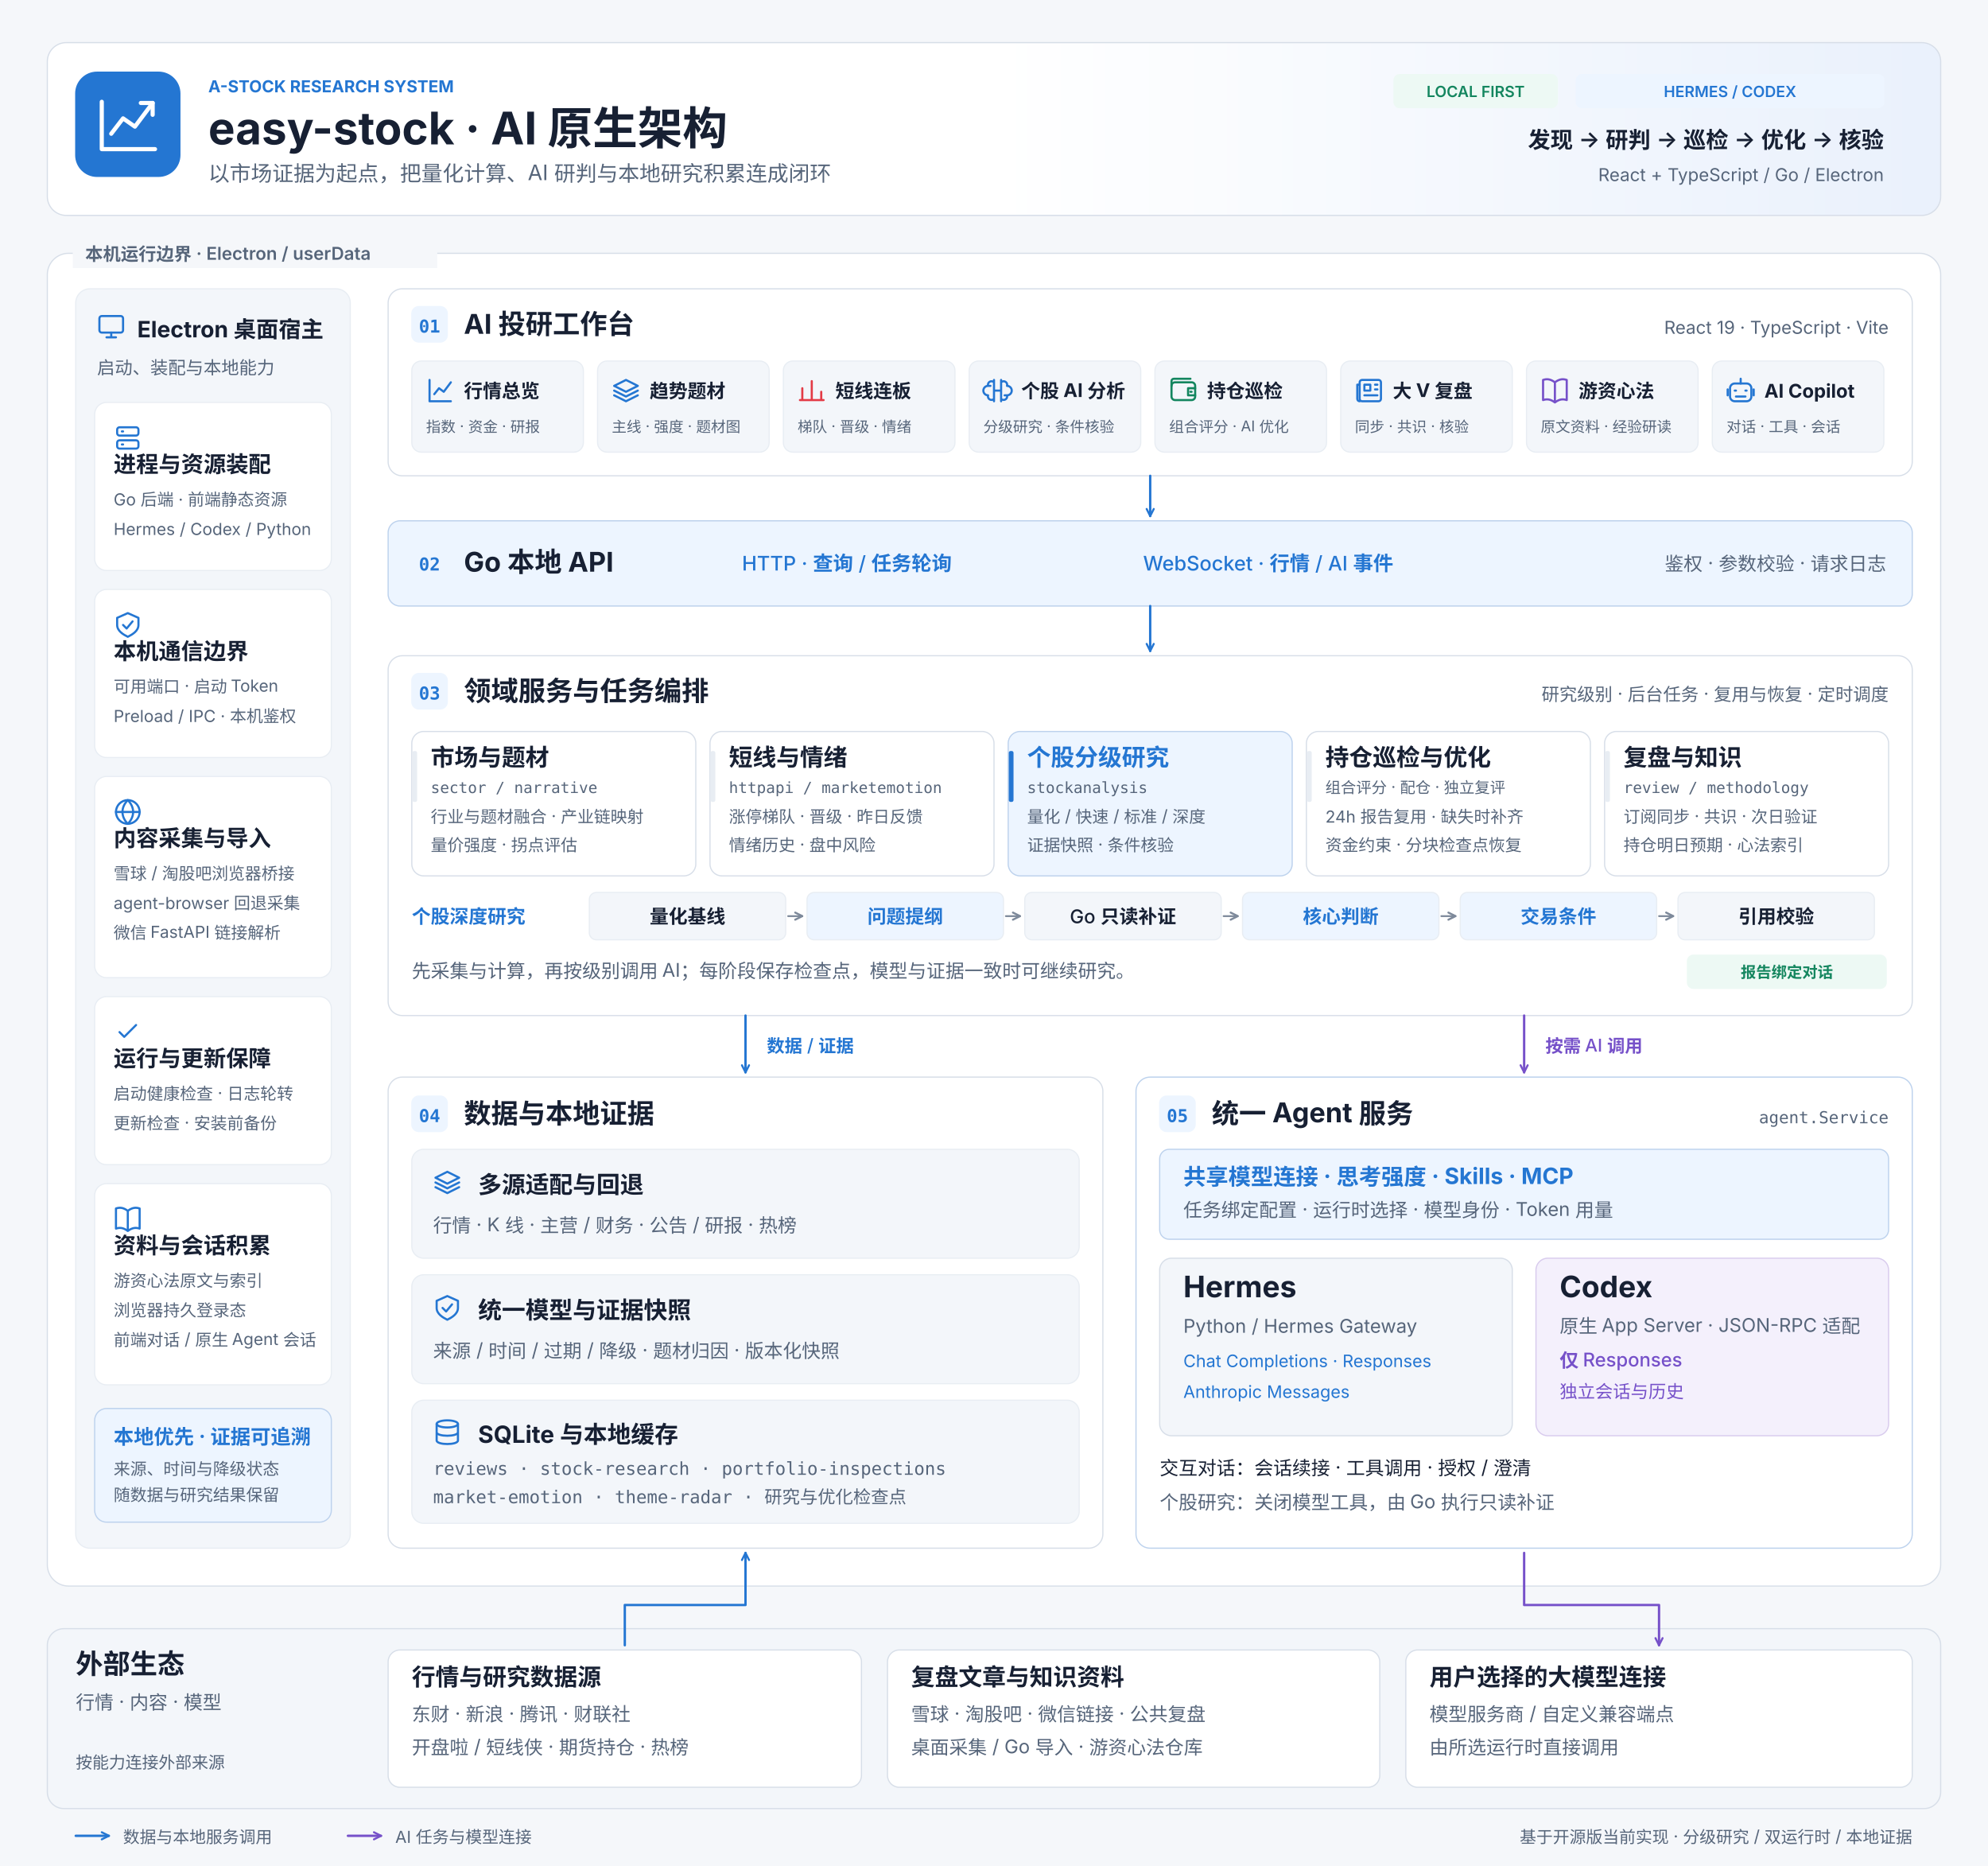
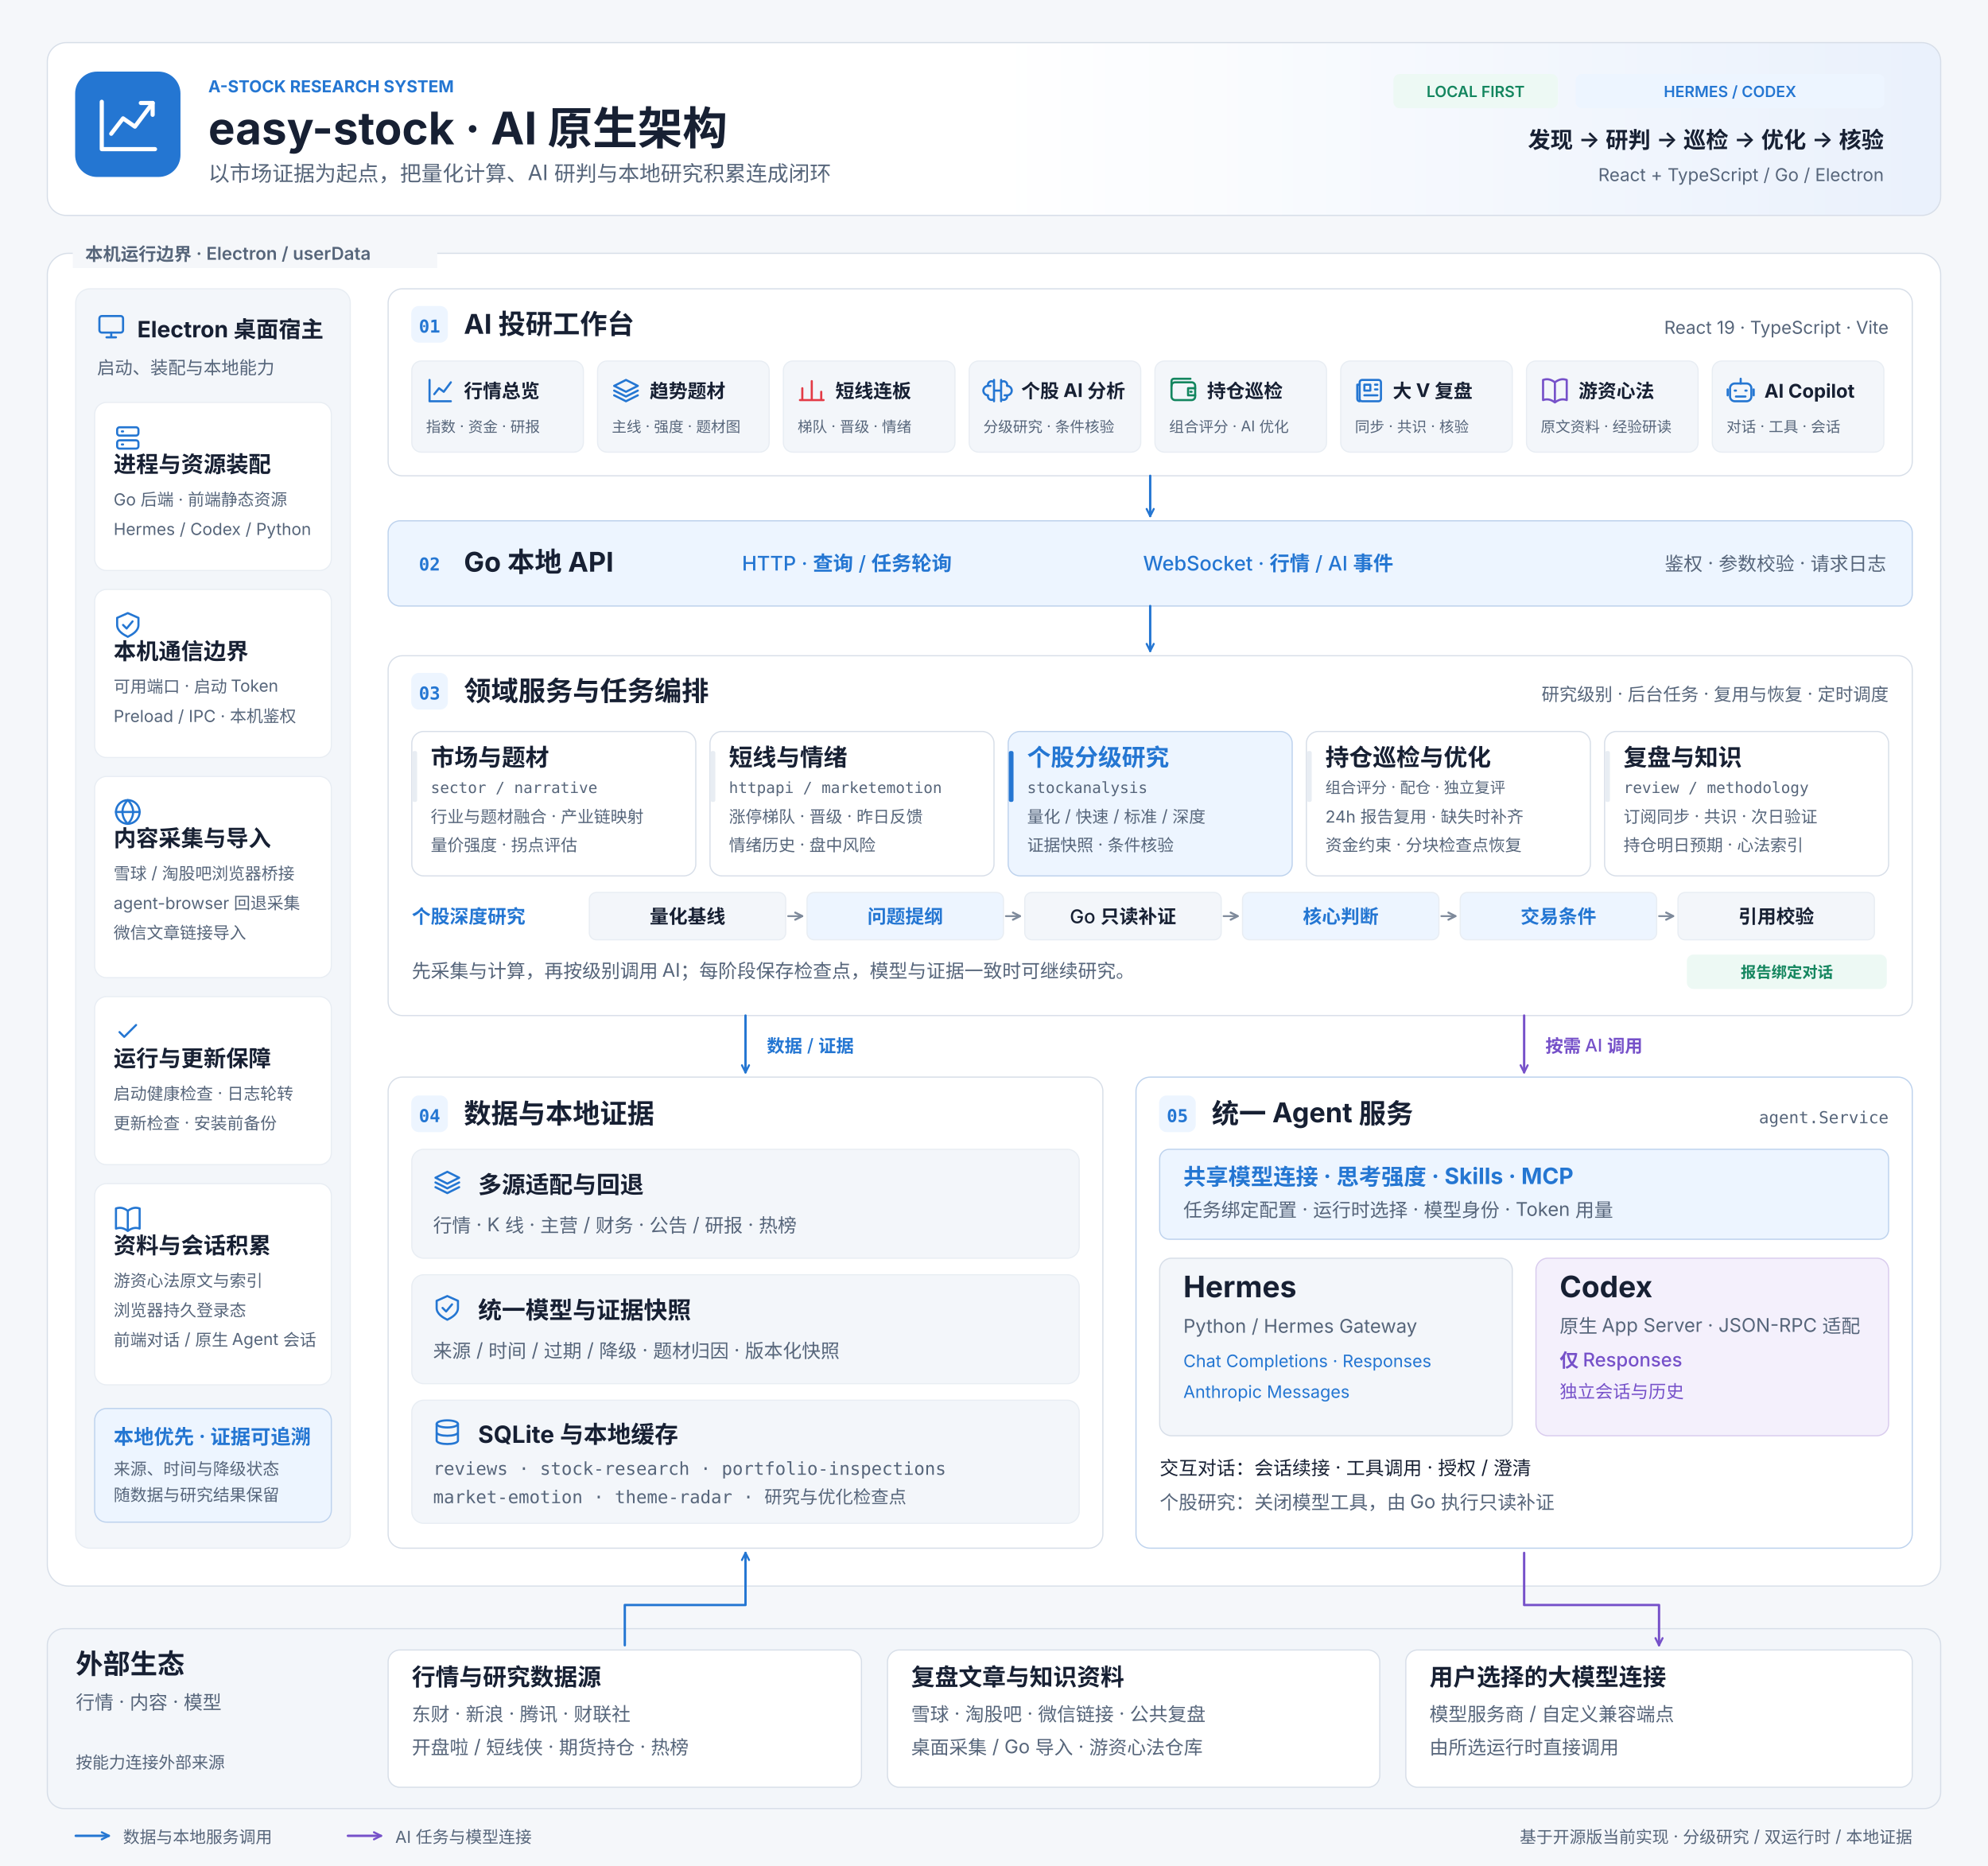
<svg xmlns="http://www.w3.org/2000/svg" width="1680" height="1576" viewBox="0 0 1680 1576" role="img" aria-labelledby="title desc">
  <defs>
    <linearGradient id="hero" x1="0" y1="0" x2="1" y2="0">
      <stop stop-color="#ffffff" />
      <stop offset=".5" stop-color="#ffffff" />
      <stop offset="1" stop-color="#eaf1fc" />
    </linearGradient>
    <marker id="arrowData" markerWidth="8" markerHeight="8" refX="7" refY="4" orient="auto-start-reverse" markerUnits="userSpaceOnUse">
      <path d="M1 1 7 4 1 7" fill="none" stroke="#2476d2" stroke-width="1.7" stroke-linecap="round" stroke-linejoin="round" />
    </marker>
    <marker id="arrowAI" markerWidth="8" markerHeight="8" refX="7" refY="4" orient="auto-start-reverse" markerUnits="userSpaceOnUse">
      <path d="M1 1 7 4 1 7" fill="none" stroke="#7651c9" stroke-width="1.7" stroke-linecap="round" stroke-linejoin="round" />
    </marker>
    <marker id="arrowGray" markerWidth="8" markerHeight="8" refX="7" refY="4" orient="auto-start-reverse" markerUnits="userSpaceOnUse">
      <path d="M1 1 7 4 1 7" fill="none" stroke="#7d899a" stroke-width="1.7" stroke-linecap="round" stroke-linejoin="round" />
    </marker>
    <style>text { font-family: Inter, "PingFang SC", "Microsoft YaHei", "Noto Sans CJK SC", system-ui, sans-serif; } .mono { font-family: "SFMono-Regular", Consolas, monospace; } </style>
  </defs>
  <rect x="0" y="0" width="1680" height="1576" rx="0" fill="#f5f7fa" stroke="#f5f7fa" />
  <rect x="40" y="36" width="1600" height="146" rx="16" fill="url(#hero)" stroke="#d7dee8" />
  <rect x="64" y="61" width="88" height="88" rx="18" fill="#2476d2" stroke="#2476d2" />
  <g transform="translate(84 83)" fill="none" stroke="#ffffff" stroke-width="3.5" stroke-linecap="round" stroke-linejoin="round">
    <path d="M2 3v40h45M10 30l10-13 10 7 15-20" />
    <path d="M35 4h10v10" />
  </g>
  <text x="176" y="78" font-size="14" fill="#2476d2" font-weight="650">A-STOCK RESEARCH SYSTEM</text>
  <text x="176" y="122" font-size="38" fill="#172033" font-weight="750">easy-stock · AI 原生架构</text>
  <text x="176" y="153" font-size="18" fill="#56657a" font-weight="400">以市场证据为起点，把量化计算、AI 研判与本地研究积累连成闭环</text>
  <rect x="1178" y="63" width="138" height="28" rx="5" fill="#edf9f4" stroke="#edf9f4" />
  <text x="1247.0" y="82" font-size="13" fill="#14865f" font-weight="600" text-anchor="middle">LOCAL FIRST</text>
  <rect x="1332" y="63" width="260" height="28" rx="5" fill="#edf5ff" stroke="#edf5ff" />
  <text x="1462.0" y="82" font-size="13" fill="#2476d2" font-weight="600" text-anchor="middle">HERMES / CODEX</text>
  <text x="1592" y="125" font-size="19" fill="#172033" font-weight="600" text-anchor="end">发现 → 研判 → 巡检 → 优化 → 核验</text>
  <text x="1592" y="153" font-size="15" fill="#56657a" font-weight="400" text-anchor="end">React + TypeScript  /  Go  /  Electron</text>
  <rect x="40" y="214" width="1600" height="1126" rx="18" fill="#ffffff" stroke="#d7dee8" />
  <rect x="62" y="202" width="307" height="24" rx="0" fill="#f5f7fa" stroke="#f5f7fa" />
  <text x="72" y="220" font-size="15" fill="#56657a" font-weight="600">本机运行边界 · Electron / userData</text>
  <rect x="64" y="244" width="232" height="1064" rx="12" fill="#f3f6fa" stroke="#e8edf3" />
  <g transform="translate(82 264)" fill="none" stroke="#2476d2" stroke-width="1.8" stroke-linecap="round" stroke-linejoin="round">
    <rect x="2" y="3" width="20" height="14" rx="2" />
    <path d="M8 21h8M12 17v4" />
  </g>
  <text x="116" y="285" font-size="19" fill="#172033" font-weight="700">Electron 桌面宿主</text>
  <text x="82" y="316" font-size="15" fill="#56657a" font-weight="400">启动、装配与本地能力</text>
  <rect x="80" y="340" width="200" height="142" rx="10" fill="#ffffff" stroke="#e8edf3" />
  <g transform="translate(96 358)" fill="none" stroke="#2476d2" stroke-width="1.8" stroke-linecap="round" stroke-linejoin="round">
    <rect x="3" y="3" width="18" height="7" rx="2" />
    <rect x="3" y="14" width="18" height="7" rx="2" />
    <path d="M7 6.5h1M7 17.5h1" />
  </g>
  <text x="96" y="399" font-size="19" fill="#172033" font-weight="650">进程与资源装配</text>
  <text x="96" y="427" font-size="14" fill="#56657a" font-weight="400">Go 后端 · 前端静态资源</text>
  <text x="96" y="452" font-size="14" fill="#56657a" font-weight="400">Hermes / Codex / Python</text>
  <rect x="80" y="498" width="200" height="142" rx="10" fill="#ffffff" stroke="#e8edf3" />
  <g transform="translate(96 516)" fill="none" stroke="#2476d2" stroke-width="1.8" stroke-linecap="round" stroke-linejoin="round">
    <path d="M12 2 3 6v6c0 5 5 8 9 10 4-2 9-5 9-10V6zM8 12l3 3 5-6" />
  </g>
  <text x="96" y="557" font-size="19" fill="#172033" font-weight="650">本机通信边界</text>
  <text x="96" y="585" font-size="14" fill="#56657a" font-weight="400">可用端口 · 启动 Token</text>
  <text x="96" y="610" font-size="14" fill="#56657a" font-weight="400">Preload / IPC · 本机鉴权</text>
  <rect x="80" y="656" width="200" height="170" rx="10" fill="#ffffff" stroke="#e8edf3" />
  <g transform="translate(96 674)" fill="none" stroke="#2476d2" stroke-width="1.8" stroke-linecap="round" stroke-linejoin="round">
    <circle cx="12" cy="12" r="10" />
    <path d="M2 12h20M12 2c-6 6-6 14 0 20 6-6 6-14 0-20" />
  </g>
  <text x="96" y="715" font-size="19" fill="#172033" font-weight="650">内容采集与导入</text>
  <text x="96" y="743" font-size="14" fill="#56657a" font-weight="400">雪球 / 淘股吧浏览器桥接</text>
  <text x="96" y="768" font-size="14" fill="#56657a" font-weight="400">agent-browser 回退采集</text>
-   <text x="96" y="793" font-size="14" fill="#56657a" font-weight="400">微信 FastAPI 链接解析</text>
+   <text x="96" y="793" font-size="14" fill="#56657a" font-weight="400">微信文章链接导入</text>
  <rect x="80" y="842" width="200" height="142" rx="10" fill="#ffffff" stroke="#e8edf3" />
  <g transform="translate(96 860)" fill="none" stroke="#2476d2" stroke-width="1.8" stroke-linecap="round" stroke-linejoin="round">
    <path d="m5 12 4 4L19 6" />
  </g>
  <text x="96" y="901" font-size="19" fill="#172033" font-weight="650">运行与更新保障</text>
  <text x="96" y="929" font-size="14" fill="#56657a" font-weight="400">启动健康检查 · 日志轮转</text>
  <text x="96" y="954" font-size="14" fill="#56657a" font-weight="400">更新检查 · 安装前备份</text>
  <rect x="80" y="1000" width="200" height="170" rx="10" fill="#ffffff" stroke="#e8edf3" />
  <g transform="translate(96 1018)" fill="none" stroke="#2476d2" stroke-width="1.8" stroke-linecap="round" stroke-linejoin="round">
    <path d="M12 5C8 2 5 2 2 3v17c3-1 6-1 10 2 4-3 7-3 10-2V3c-3-1-6-1-10 2v17" />
  </g>
  <text x="96" y="1059" font-size="19" fill="#172033" font-weight="650">资料与会话积累</text>
  <text x="96" y="1087" font-size="14" fill="#56657a" font-weight="400">游资心法原文与索引</text>
  <text x="96" y="1112" font-size="14" fill="#56657a" font-weight="400">浏览器持久登录态</text>
  <text x="96" y="1137" font-size="14" fill="#56657a" font-weight="400">前端对话 / 原生 Agent 会话</text>
  <rect x="80" y="1190" width="200" height="96" rx="10" fill="#edf5ff" stroke="#bdd2ed" />
  <text x="96" y="1220" font-size="17" fill="#2476d2" font-weight="650">本地优先 · 证据可追溯</text>
  <text x="96" y="1246" font-size="14" fill="#56657a" font-weight="400">来源、时间与降级状态</text>
  <text x="96" y="1268" font-size="14" fill="#56657a" font-weight="400">随数据与研究结果保留</text>
  <rect x="328" y="244" width="1288" height="158" rx="12" fill="#ffffff" stroke="#d7dee8" />
  <rect x="348" y="259" width="30" height="30" rx="6" fill="#edf5ff" stroke="#edf5ff" />
  <text x="363" y="281" font-size="15" fill="#2476d2" font-weight="700" text-anchor="middle" class="mono">01</text>
  <text x="392" y="282" font-size="23" fill="#172033" font-weight="700">AI 投研工作台</text>
  <text x="1596" y="282" font-size="15" fill="#56657a" font-weight="400" text-anchor="end">React 19 · TypeScript · Vite</text>
  <rect x="348" y="305" width="145" height="77" rx="8" fill="#f3f6fa" stroke="#e8edf3" />
  <g transform="translate(360 318)" fill="none" stroke="#2476d2" stroke-width="1.8" stroke-linecap="round" stroke-linejoin="round">
    <path d="M3 3v18h18M7 15l4-5 4 3 6-8" />
  </g>
  <text x="392" y="336" font-size="16" fill="#172033" font-weight="650">行情总览</text>
  <text x="360" y="365" font-size="12.5" fill="#56657a" font-weight="400">指数 · 资金 · 研报</text>
  <rect x="505" y="305" width="145" height="77" rx="8" fill="#f3f6fa" stroke="#e8edf3" />
  <g transform="translate(517 318)" fill="none" stroke="#2476d2" stroke-width="1.8" stroke-linecap="round" stroke-linejoin="round">
    <path d="m12 3 10 5-10 5L2 8zM2 12l10 5 10-5M2 16l10 5 10-5" />
  </g>
  <text x="549" y="336" font-size="16" fill="#172033" font-weight="650">趋势题材</text>
  <text x="517" y="365" font-size="12.5" fill="#56657a" font-weight="400">主线 · 强度 · 题材图</text>
  <rect x="662" y="305" width="145" height="77" rx="8" fill="#f3f6fa" stroke="#e8edf3" />
  <g transform="translate(674 318)" fill="none" stroke="#e33b46" stroke-width="1.8" stroke-linecap="round" stroke-linejoin="round">
    <path d="M4 20V10M12 20V4M20 20v-7M2 20h20" />
  </g>
  <text x="706" y="336" font-size="16" fill="#172033" font-weight="650">短线连板</text>
  <text x="674" y="365" font-size="12.5" fill="#56657a" font-weight="400">梯队 · 晋级 · 情绪</text>
  <rect x="819" y="305" width="145" height="77" rx="8" fill="#f3f6fa" stroke="#e8edf3" />
  <g transform="translate(831 318)" fill="none" stroke="#2476d2" stroke-width="1.8" stroke-linecap="round" stroke-linejoin="round">
    <path d="M9 5a3 3 0 0 0-5 3 4 4 0 0 0 0 8 3 3 0 0 0 5 3M15 5a3 3 0 0 1 5 3 4 4 0 0 1 0 8 3 3 0 0 1-5 3M9 3v18M15 3v18M4 8h2M18 16h2M9 12h6" />
  </g>
  <text x="863" y="336" font-size="16" fill="#172033" font-weight="650">个股 AI 分析</text>
  <text x="831" y="365" font-size="12.5" fill="#56657a" font-weight="400">分级研究 · 条件核验</text>
  <rect x="976" y="305" width="145" height="77" rx="8" fill="#f3f6fa" stroke="#e8edf3" />
  <g transform="translate(988 318)" fill="none" stroke="#14865f" stroke-width="1.8" stroke-linecap="round" stroke-linejoin="round">
    <rect x="2" y="5" width="20" height="15" rx="3" />
    <path d="M2 8V4a2 2 0 0 1 2-2h14M22 10h-6v6h6M18 13h1" />
  </g>
  <text x="1020" y="336" font-size="16" fill="#172033" font-weight="650">持仓巡检</text>
  <text x="988" y="365" font-size="12.5" fill="#56657a" font-weight="400">组合评分 · AI 优化</text>
  <rect x="1133" y="305" width="145" height="77" rx="8" fill="#f3f6fa" stroke="#e8edf3" />
  <g transform="translate(1145 318)" fill="none" stroke="#2476d2" stroke-width="1.8" stroke-linecap="round" stroke-linejoin="round">
    <rect x="4" y="3" width="18" height="18" rx="2" />
    <path d="M4 7H2v12a2 2 0 0 0 2 2M8 7h5v5H8zM17 7h2M17 11h2M8 16h11" />
  </g>
  <text x="1177" y="336" font-size="16" fill="#172033" font-weight="650">大 V 复盘</text>
  <text x="1145" y="365" font-size="12.5" fill="#56657a" font-weight="400">同步 · 共识 · 核验</text>
  <rect x="1290" y="305" width="145" height="77" rx="8" fill="#f3f6fa" stroke="#e8edf3" />
  <g transform="translate(1302 318)" fill="none" stroke="#7651c9" stroke-width="1.8" stroke-linecap="round" stroke-linejoin="round">
    <path d="M12 5C8 2 5 2 2 3v17c3-1 6-1 10 2 4-3 7-3 10-2V3c-3-1-6-1-10 2v17" />
  </g>
  <text x="1334" y="336" font-size="16" fill="#172033" font-weight="650">游资心法</text>
  <text x="1302" y="365" font-size="12.5" fill="#56657a" font-weight="400">原文资料 · 经验研读</text>
  <rect x="1447" y="305" width="145" height="77" rx="8" fill="#f3f6fa" stroke="#e8edf3" />
  <g transform="translate(1459 318)" fill="none" stroke="#2476d2" stroke-width="1.8" stroke-linecap="round" stroke-linejoin="round">
    <rect x="3" y="6" width="18" height="15" rx="4" />
    <path d="M12 2v4M7 12h1M16 12h1M8 17h8M1 11v5M23 11v5" />
  </g>
  <text x="1491" y="336" font-size="16" fill="#172033" font-weight="650">AI Copilot</text>
  <text x="1459" y="365" font-size="12.5" fill="#56657a" font-weight="400">对话 · 工具 · 会话</text>
  <path d="M972 402V436" fill="none" stroke="#2476d2" stroke-width="2" stroke-linecap="round" stroke-linejoin="round" marker-end="url(#arrowData)" />
  <rect x="328" y="440" width="1288" height="72" rx="10" fill="#edf5ff" stroke="#bdd2ed" />
  <rect x="348" y="460" width="30" height="30" rx="6" fill="#edf5ff" stroke="#edf5ff" />
  <text x="363" y="482" font-size="15" fill="#2476d2" font-weight="700" text-anchor="middle" class="mono">02</text>
  <text x="392" y="483" font-size="23" fill="#172033" font-weight="700">Go 本地 API</text>
  <text x="627" y="482" font-size="17" fill="#2476d2" font-weight="550">HTTP · 查询 / 任务轮询</text>
  <text x="966" y="482" font-size="17" fill="#2476d2" font-weight="550">WebSocket · 行情 / AI 事件</text>
  <text x="1594" y="482" font-size="16" fill="#56657a" font-weight="400" text-anchor="end">鉴权 · 参数校验 · 请求日志</text>
  <path d="M972 512V550" fill="none" stroke="#2476d2" stroke-width="2" stroke-linecap="round" stroke-linejoin="round" marker-end="url(#arrowData)" />
  <rect x="328" y="554" width="1288" height="304" rx="12" fill="#ffffff" stroke="#d7dee8" />
  <rect x="348" y="569" width="30" height="30" rx="6" fill="#edf5ff" stroke="#edf5ff" />
  <text x="363" y="591" font-size="15" fill="#2476d2" font-weight="700" text-anchor="middle" class="mono">03</text>
  <text x="392" y="592" font-size="23" fill="#172033" font-weight="700">领域服务与任务编排</text>
  <text x="1596" y="592" font-size="15" fill="#56657a" font-weight="400" text-anchor="end">研究级别 · 后台任务 · 复用与恢复 · 定时调度</text>
  <rect x="348" y="618" width="240" height="122" rx="10" fill="#ffffff" stroke="#d7dee8" />
  <rect x="349" y="635" width="3" height="42" rx="1" fill="#e8edf3" stroke="#e8edf3" />
  <text x="364" y="647" font-size="20" fill="#172033" font-weight="700">市场与题材</text>
  <text x="364" y="670" font-size="13" fill="#56657a" font-weight="400" class="mono">sector / narrative</text>
  <text x="364" y="695" font-size="14" fill="#56657a" font-weight="400">行业与题材融合 · 产业链映射</text>
  <text x="364" y="719" font-size="14" fill="#56657a" font-weight="400">量价强度 · 拐点评估</text>
  <rect x="600" y="618" width="240" height="122" rx="10" fill="#ffffff" stroke="#d7dee8" />
  <rect x="601" y="635" width="3" height="42" rx="1" fill="#e8edf3" stroke="#e8edf3" />
  <text x="616" y="647" font-size="20" fill="#172033" font-weight="700">短线与情绪</text>
  <text x="616" y="670" font-size="13" fill="#56657a" font-weight="400" class="mono">httpapi / marketemotion</text>
  <text x="616" y="695" font-size="14" fill="#56657a" font-weight="400">涨停梯队 · 晋级 · 昨日反馈</text>
  <text x="616" y="719" font-size="14" fill="#56657a" font-weight="400">情绪历史 · 盘中风险</text>
  <rect x="852" y="618" width="240" height="122" rx="10" fill="#edf5ff" stroke="#bdd2ed" />
  <rect x="853" y="635" width="3" height="42" rx="1" fill="#2476d2" stroke="#2476d2" />
  <text x="868" y="647" font-size="20" fill="#2476d2" font-weight="700">个股分级研究</text>
  <text x="868" y="670" font-size="13" fill="#56657a" font-weight="400" class="mono">stockanalysis</text>
  <text x="868" y="695" font-size="14" fill="#56657a" font-weight="400">量化 / 快速 / 标准 / 深度</text>
  <text x="868" y="719" font-size="14" fill="#56657a" font-weight="400">证据快照 · 条件核验</text>
  <rect x="1104" y="618" width="240" height="122" rx="10" fill="#ffffff" stroke="#d7dee8" />
  <rect x="1105" y="635" width="3" height="42" rx="1" fill="#e8edf3" stroke="#e8edf3" />
  <text x="1120" y="647" font-size="20" fill="#172033" font-weight="700">持仓巡检与优化</text>
  <text x="1120" y="670" font-size="13" fill="#56657a" font-weight="400">组合评分 · 配仓 · 独立复评</text>
  <text x="1120" y="695" font-size="14" fill="#56657a" font-weight="400">24h 报告复用 · 缺失时补齐</text>
  <text x="1120" y="719" font-size="14" fill="#56657a" font-weight="400">资金约束 · 分块检查点恢复</text>
  <rect x="1356" y="618" width="240" height="122" rx="10" fill="#ffffff" stroke="#d7dee8" />
  <rect x="1357" y="635" width="3" height="42" rx="1" fill="#e8edf3" stroke="#e8edf3" />
  <text x="1372" y="647" font-size="20" fill="#172033" font-weight="700">复盘与知识</text>
  <text x="1372" y="670" font-size="13" fill="#56657a" font-weight="400" class="mono">review / methodology</text>
  <text x="1372" y="695" font-size="14" fill="#56657a" font-weight="400">订阅同步 · 共识 · 次日验证</text>
  <text x="1372" y="719" font-size="14" fill="#56657a" font-weight="400">持仓明日预期 · 心法索引</text>
  <text x="348" y="780" font-size="16" fill="#2476d2" font-weight="650">个股深度研究</text>
  <rect x="498" y="754" width="166" height="40" rx="6" fill="#f3f6fa" stroke="#e8edf3" />
  <text x="581" y="780" font-size="16" fill="#172033" font-weight="550" text-anchor="middle">量化基线</text>
  <path d="M666 774H678" fill="none" stroke="#7d899a" stroke-width="1.5" stroke-linecap="round" stroke-linejoin="round" marker-end="url(#arrowGray)" />
  <rect x="682" y="754" width="166" height="40" rx="6" fill="#edf5ff" stroke="#e8edf3" />
  <text x="765" y="780" font-size="16" fill="#2476d2" font-weight="550" text-anchor="middle">问题提纲</text>
  <path d="M850 774H862" fill="none" stroke="#7d899a" stroke-width="1.5" stroke-linecap="round" stroke-linejoin="round" marker-end="url(#arrowGray)" />
  <rect x="866" y="754" width="166" height="40" rx="6" fill="#f3f6fa" stroke="#e8edf3" />
  <text x="949" y="780" font-size="16" fill="#172033" font-weight="550" text-anchor="middle">Go 只读补证</text>
  <path d="M1034 774H1046" fill="none" stroke="#7d899a" stroke-width="1.5" stroke-linecap="round" stroke-linejoin="round" marker-end="url(#arrowGray)" />
  <rect x="1050" y="754" width="166" height="40" rx="6" fill="#edf5ff" stroke="#e8edf3" />
  <text x="1133" y="780" font-size="16" fill="#2476d2" font-weight="550" text-anchor="middle">核心判断</text>
  <path d="M1218 774H1230" fill="none" stroke="#7d899a" stroke-width="1.5" stroke-linecap="round" stroke-linejoin="round" marker-end="url(#arrowGray)" />
  <rect x="1234" y="754" width="166" height="40" rx="6" fill="#edf5ff" stroke="#e8edf3" />
  <text x="1317" y="780" font-size="16" fill="#2476d2" font-weight="550" text-anchor="middle">交易条件</text>
  <path d="M1402 774H1414" fill="none" stroke="#7d899a" stroke-width="1.5" stroke-linecap="round" stroke-linejoin="round" marker-end="url(#arrowGray)" />
  <rect x="1418" y="754" width="166" height="40" rx="6" fill="#f3f6fa" stroke="#e8edf3" />
  <text x="1501" y="780" font-size="16" fill="#172033" font-weight="550" text-anchor="middle">引用校验</text>
  <text x="348" y="826" font-size="16" fill="#56657a" font-weight="400">先采集与计算，再按级别调用 AI；每阶段保存检查点，模型与证据一致时可继续研究。</text>
  <rect x="1426" y="807" width="168" height="28" rx="5" fill="#edf9f4" stroke="#edf9f4" />
  <text x="1510.0" y="826" font-size="13" fill="#14865f" font-weight="600" text-anchor="middle">报告绑定对话</text>
  <path d="M630 858V906" fill="none" stroke="#2476d2" stroke-width="2" stroke-linecap="round" stroke-linejoin="round" marker-end="url(#arrowData)" />
  <text x="648" y="889" font-size="15" fill="#2476d2" font-weight="550">数据 / 证据</text>
  <path d="M1288 858V906" fill="none" stroke="#7651c9" stroke-width="2" stroke-linecap="round" stroke-linejoin="round" marker-end="url(#arrowAI)" />
  <text x="1306" y="889" font-size="15" fill="#7651c9" font-weight="550">按需 AI 调用</text>
  <rect x="328" y="910" width="604" height="398" rx="12" fill="#ffffff" stroke="#d7dee8" />
  <rect x="348" y="926" width="30" height="30" rx="6" fill="#edf5ff" stroke="#edf5ff" />
  <text x="363" y="948" font-size="15" fill="#2476d2" font-weight="700" text-anchor="middle" class="mono">04</text>
  <text x="392" y="949" font-size="23" fill="#172033" font-weight="700">数据与本地证据</text>
  <rect x="348" y="971" width="564" height="92" rx="10" fill="#f3f6fa" stroke="#e8edf3" />
  <g transform="translate(366 987)" fill="none" stroke="#2476d2" stroke-width="1.8" stroke-linecap="round" stroke-linejoin="round">
    <path d="m12 3 10 5-10 5L2 8zM2 12l10 5 10-5M2 16l10 5 10-5" />
  </g>
  <text x="404" y="1008" font-size="20" fill="#172033" font-weight="650">多源适配与回退</text>
  <text x="366" y="1041" font-size="16" fill="#56657a" font-weight="400">行情 · K 线 · 主营 / 财务 · 公告 / 研报 · 热榜</text>
  <rect x="348" y="1077" width="564" height="92" rx="10" fill="#f3f6fa" stroke="#e8edf3" />
  <g transform="translate(366 1093)" fill="none" stroke="#2476d2" stroke-width="1.8" stroke-linecap="round" stroke-linejoin="round">
    <path d="M12 2 3 6v6c0 5 5 8 9 10 4-2 9-5 9-10V6zM8 12l3 3 5-6" />
  </g>
  <text x="404" y="1114" font-size="20" fill="#172033" font-weight="650">统一模型与证据快照</text>
  <text x="366" y="1147" font-size="16" fill="#56657a" font-weight="400">来源 / 时间 / 过期 / 降级 · 题材归因 · 版本化快照</text>
  <rect x="348" y="1183" width="564" height="104" rx="10" fill="#f3f6fa" stroke="#e8edf3" />
  <g transform="translate(366 1198)" fill="none" stroke="#2476d2" stroke-width="1.8" stroke-linecap="round" stroke-linejoin="round">
    <ellipse cx="12" cy="5" rx="9" ry="3" />
    <path d="M3 5v14c0 4 18 4 18 0V5M3 12c0 4 18 4 18 0" />
  </g>
  <text x="404" y="1219" font-size="20" fill="#172033" font-weight="650">SQLite 与本地缓存</text>
  <text x="366" y="1246" font-size="15" fill="#56657a" font-weight="400" class="mono">reviews · stock-research · portfolio-inspections</text>
  <text x="366" y="1270" font-size="15" fill="#56657a" font-weight="400" class="mono">market-emotion · theme-radar · 研究与优化检查点</text>
  <rect x="960" y="910" width="656" height="398" rx="12" fill="#ffffff" stroke="#bdd2ed" />
  <rect x="980" y="926" width="30" height="30" rx="6" fill="#edf5ff" stroke="#edf5ff" />
  <text x="995" y="948" font-size="15" fill="#2476d2" font-weight="700" text-anchor="middle" class="mono">05</text>
  <text x="1024" y="949" font-size="23" fill="#172033" font-weight="700">统一 Agent 服务</text>
  <text x="1596" y="949" font-size="14" fill="#56657a" font-weight="400" text-anchor="end" class="mono">agent.Service</text>
  <rect x="980" y="971" width="616" height="76" rx="8" fill="#edf5ff" stroke="#bdd2ed" />
  <text x="1000" y="1001" font-size="19" fill="#2476d2" font-weight="650">共享模型连接 · 思考强度 · Skills · MCP</text>
  <text x="1000" y="1028" font-size="16" fill="#56657a" font-weight="400">任务绑定配置 · 运行时选择 · 模型身份 · Token 用量</text>
  <rect x="980" y="1063" width="298" height="150" rx="10" fill="#f3f6fa" stroke="#d7dee8" />
  <text x="1000" y="1096" font-size="25" fill="#172033" font-weight="700">Hermes</text>
  <text x="1000" y="1126" font-size="16" fill="#56657a" font-weight="400">Python / Hermes Gateway</text>
  <text x="1000" y="1155" font-size="14.5" fill="#2476d2" font-weight="400">Chat Completions · Responses</text>
  <text x="1000" y="1181" font-size="14.5" fill="#2476d2" font-weight="400">Anthropic Messages</text>
  <rect x="1298" y="1063" width="298" height="150" rx="10" fill="#f4f0fc" stroke="#d8cbed" />
  <text x="1318" y="1096" font-size="25" fill="#172033" font-weight="700">Codex</text>
  <text x="1318" y="1126" font-size="16" fill="#56657a" font-weight="400">原生 App Server · JSON-RPC 适配</text>
  <text x="1318" y="1155" font-size="16" fill="#7651c9" font-weight="550">仅 Responses</text>
  <text x="1318" y="1181" font-size="15" fill="#7651c9" font-weight="400">独立会话与历史</text>
  <text x="980" y="1246" font-size="16" fill="#172033" font-weight="400">交互对话：会话续接 · 工具调用 · 授权 / 澄清</text>
  <text x="980" y="1275" font-size="16" fill="#56657a" font-weight="400">个股研究：关闭模型工具，由 Go 执行只读补证</text>
  <rect x="40" y="1376" width="1600" height="152" rx="14" fill="#f3f6fa" stroke="#d7dee8" />
  <path d="M528 1390V1356H630V1312" fill="none" stroke="#2476d2" stroke-width="2" stroke-linecap="round" stroke-linejoin="round" marker-end="url(#arrowData)" />
  <path d="M1288 1312V1356H1402V1390" fill="none" stroke="#7651c9" stroke-width="2" stroke-linecap="round" stroke-linejoin="round" marker-end="url(#arrowAI)" />
  <text x="64" y="1414" font-size="23" fill="#172033" font-weight="700">外部生态</text>
  <text x="64" y="1444" font-size="16" fill="#56657a" font-weight="400">行情 · 内容 · 模型</text>
  <text x="64" y="1494" font-size="14" fill="#56657a" font-weight="400">按能力连接外部来源</text>
  <rect x="328" y="1394" width="400" height="116" rx="10" fill="#ffffff" stroke="#d7dee8" />
  <text x="348" y="1424" font-size="20" fill="#172033" font-weight="650">行情与研究数据源</text>
  <text x="348" y="1454" font-size="16" fill="#56657a" font-weight="400">东财 · 新浪 · 腾讯 · 财联社</text>
  <text x="348" y="1482" font-size="16" fill="#56657a" font-weight="400">开盘啦 / 短线侠 · 期货持仓 · 热榜</text>
  <rect x="750" y="1394" width="416" height="116" rx="10" fill="#ffffff" stroke="#d7dee8" />
  <text x="770" y="1424" font-size="20" fill="#172033" font-weight="650">复盘文章与知识资料</text>
  <text x="770" y="1454" font-size="16" fill="#56657a" font-weight="400">雪球 · 淘股吧 · 微信链接 · 公共复盘</text>
  <text x="770" y="1482" font-size="16" fill="#56657a" font-weight="400">桌面采集 / Go 导入 · 游资心法仓库</text>
  <rect x="1188" y="1394" width="428" height="116" rx="10" fill="#ffffff" stroke="#d7dee8" />
  <text x="1208" y="1424" font-size="20" fill="#172033" font-weight="650">用户选择的大模型连接</text>
  <text x="1208" y="1454" font-size="16" fill="#56657a" font-weight="400">模型服务商 / 自定义兼容端点</text>
  <text x="1208" y="1482" font-size="16" fill="#56657a" font-weight="400">由所选运行时直接调用</text>
  <path d="M64 1551H92" fill="none" stroke="#2476d2" stroke-width="2" stroke-linecap="round" stroke-linejoin="round" marker-end="url(#arrowData)" />
  <text x="104" y="1557" font-size="14" fill="#56657a" font-weight="400">数据与本地服务调用</text>
  <path d="M294 1551H322" fill="none" stroke="#7651c9" stroke-width="2" stroke-linecap="round" stroke-linejoin="round" marker-end="url(#arrowAI)" />
  <text x="334" y="1557" font-size="14" fill="#56657a" font-weight="400">AI 任务与模型连接</text>
  <text x="1616" y="1557" font-size="14" fill="#56657a" font-weight="400" text-anchor="end">基于开源版当前实现 · 分级研究 / 双运行时 / 本地证据</text>
</svg>
